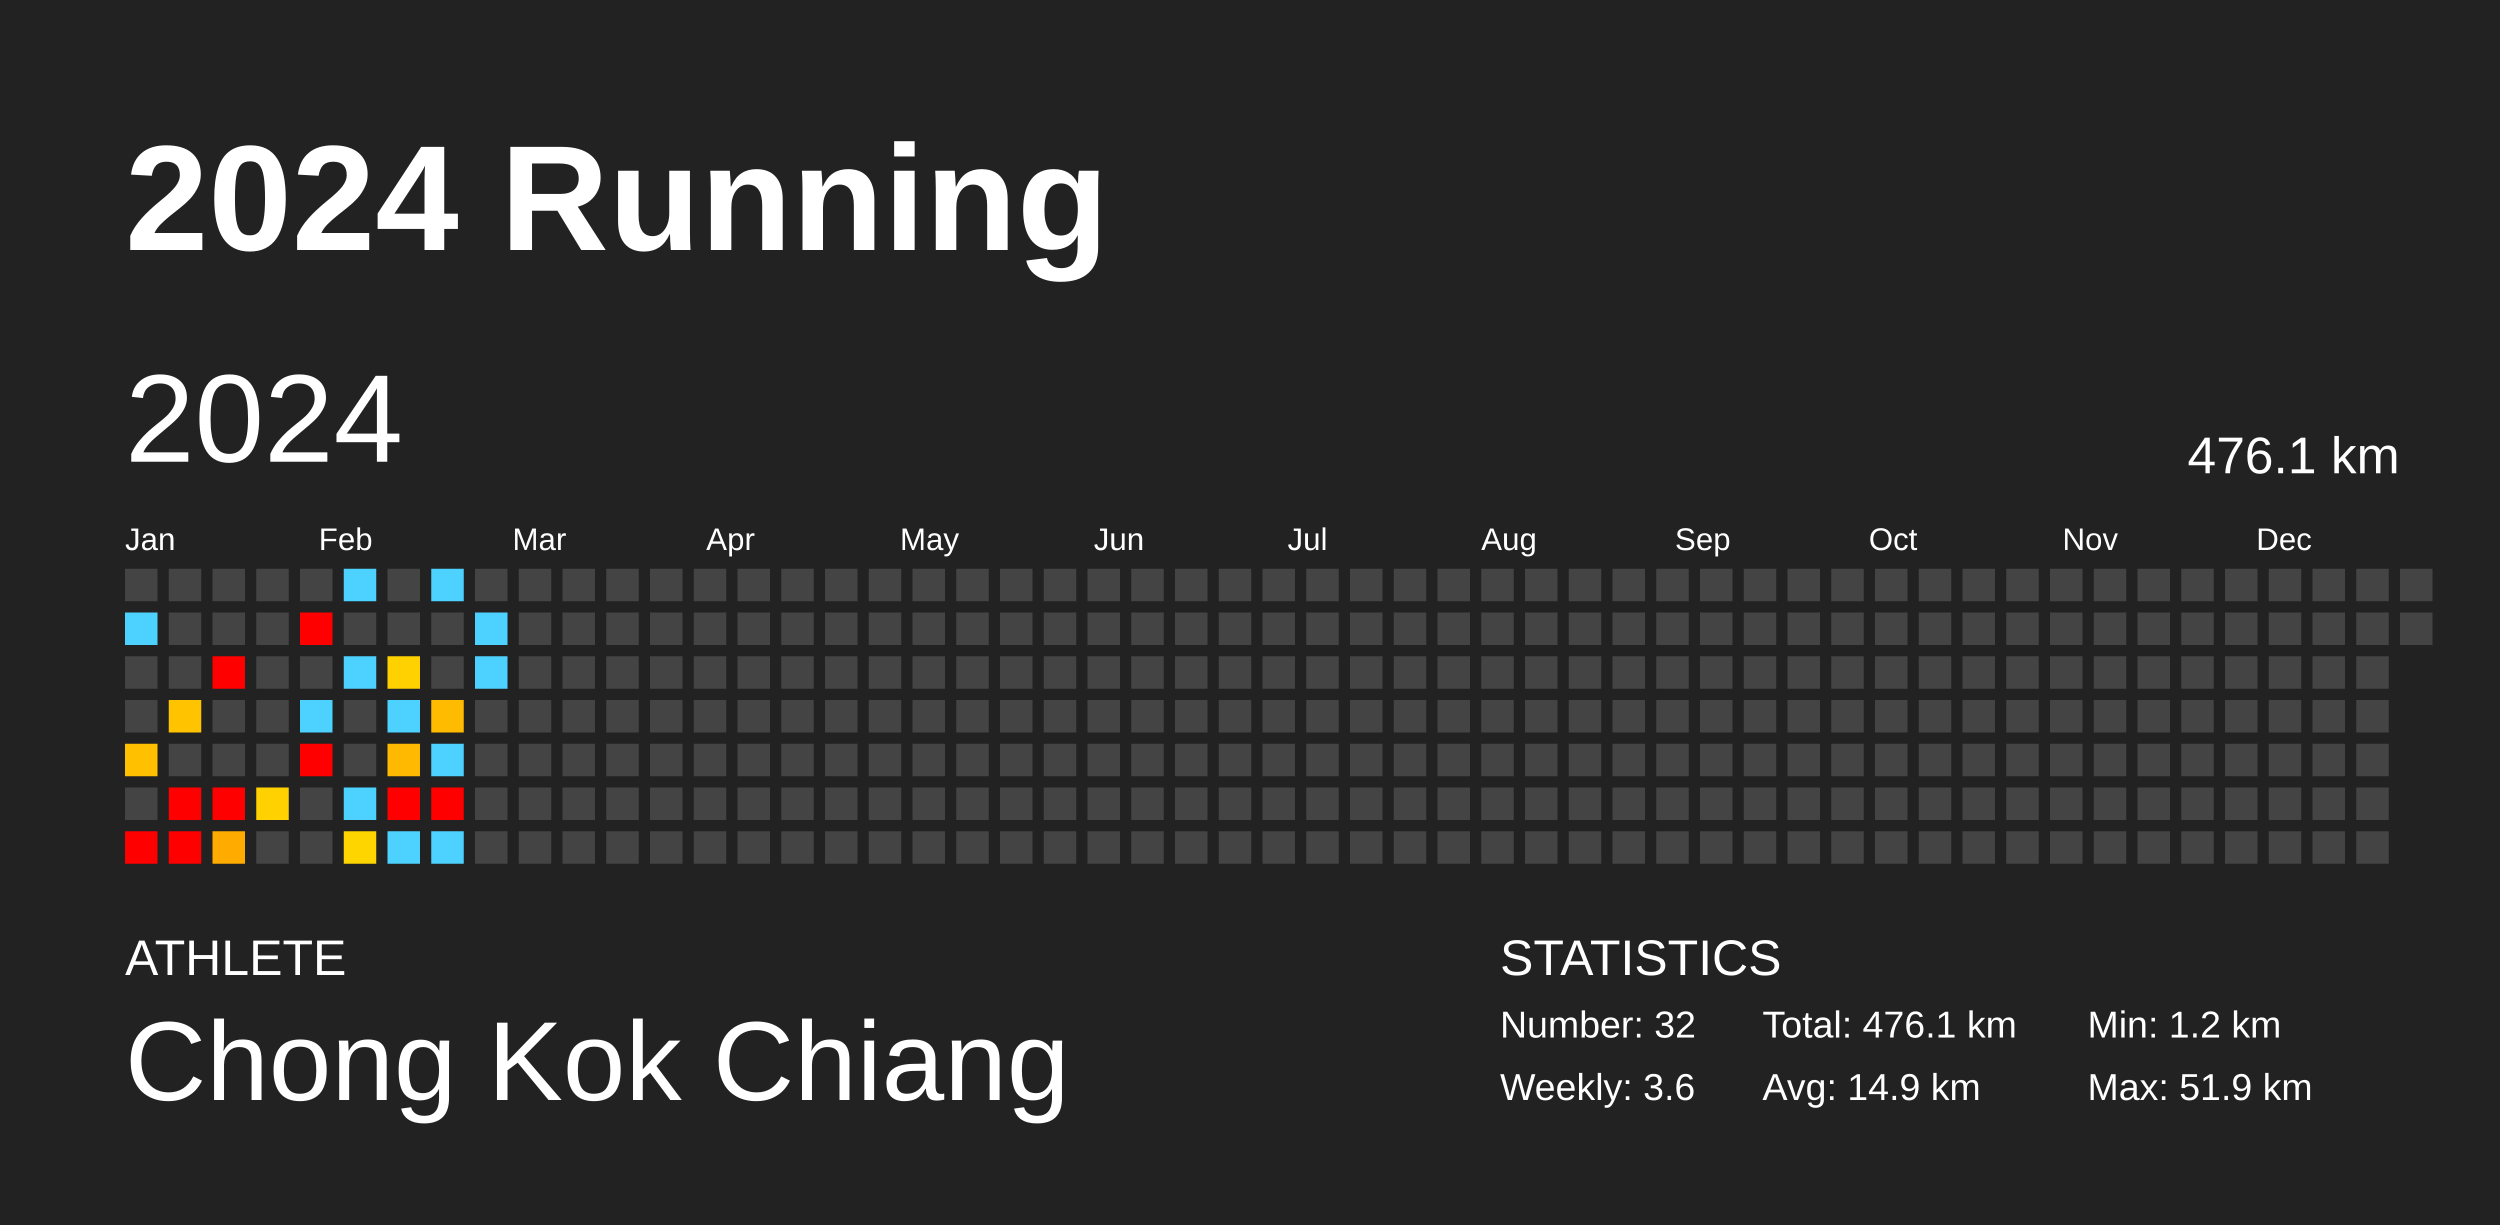
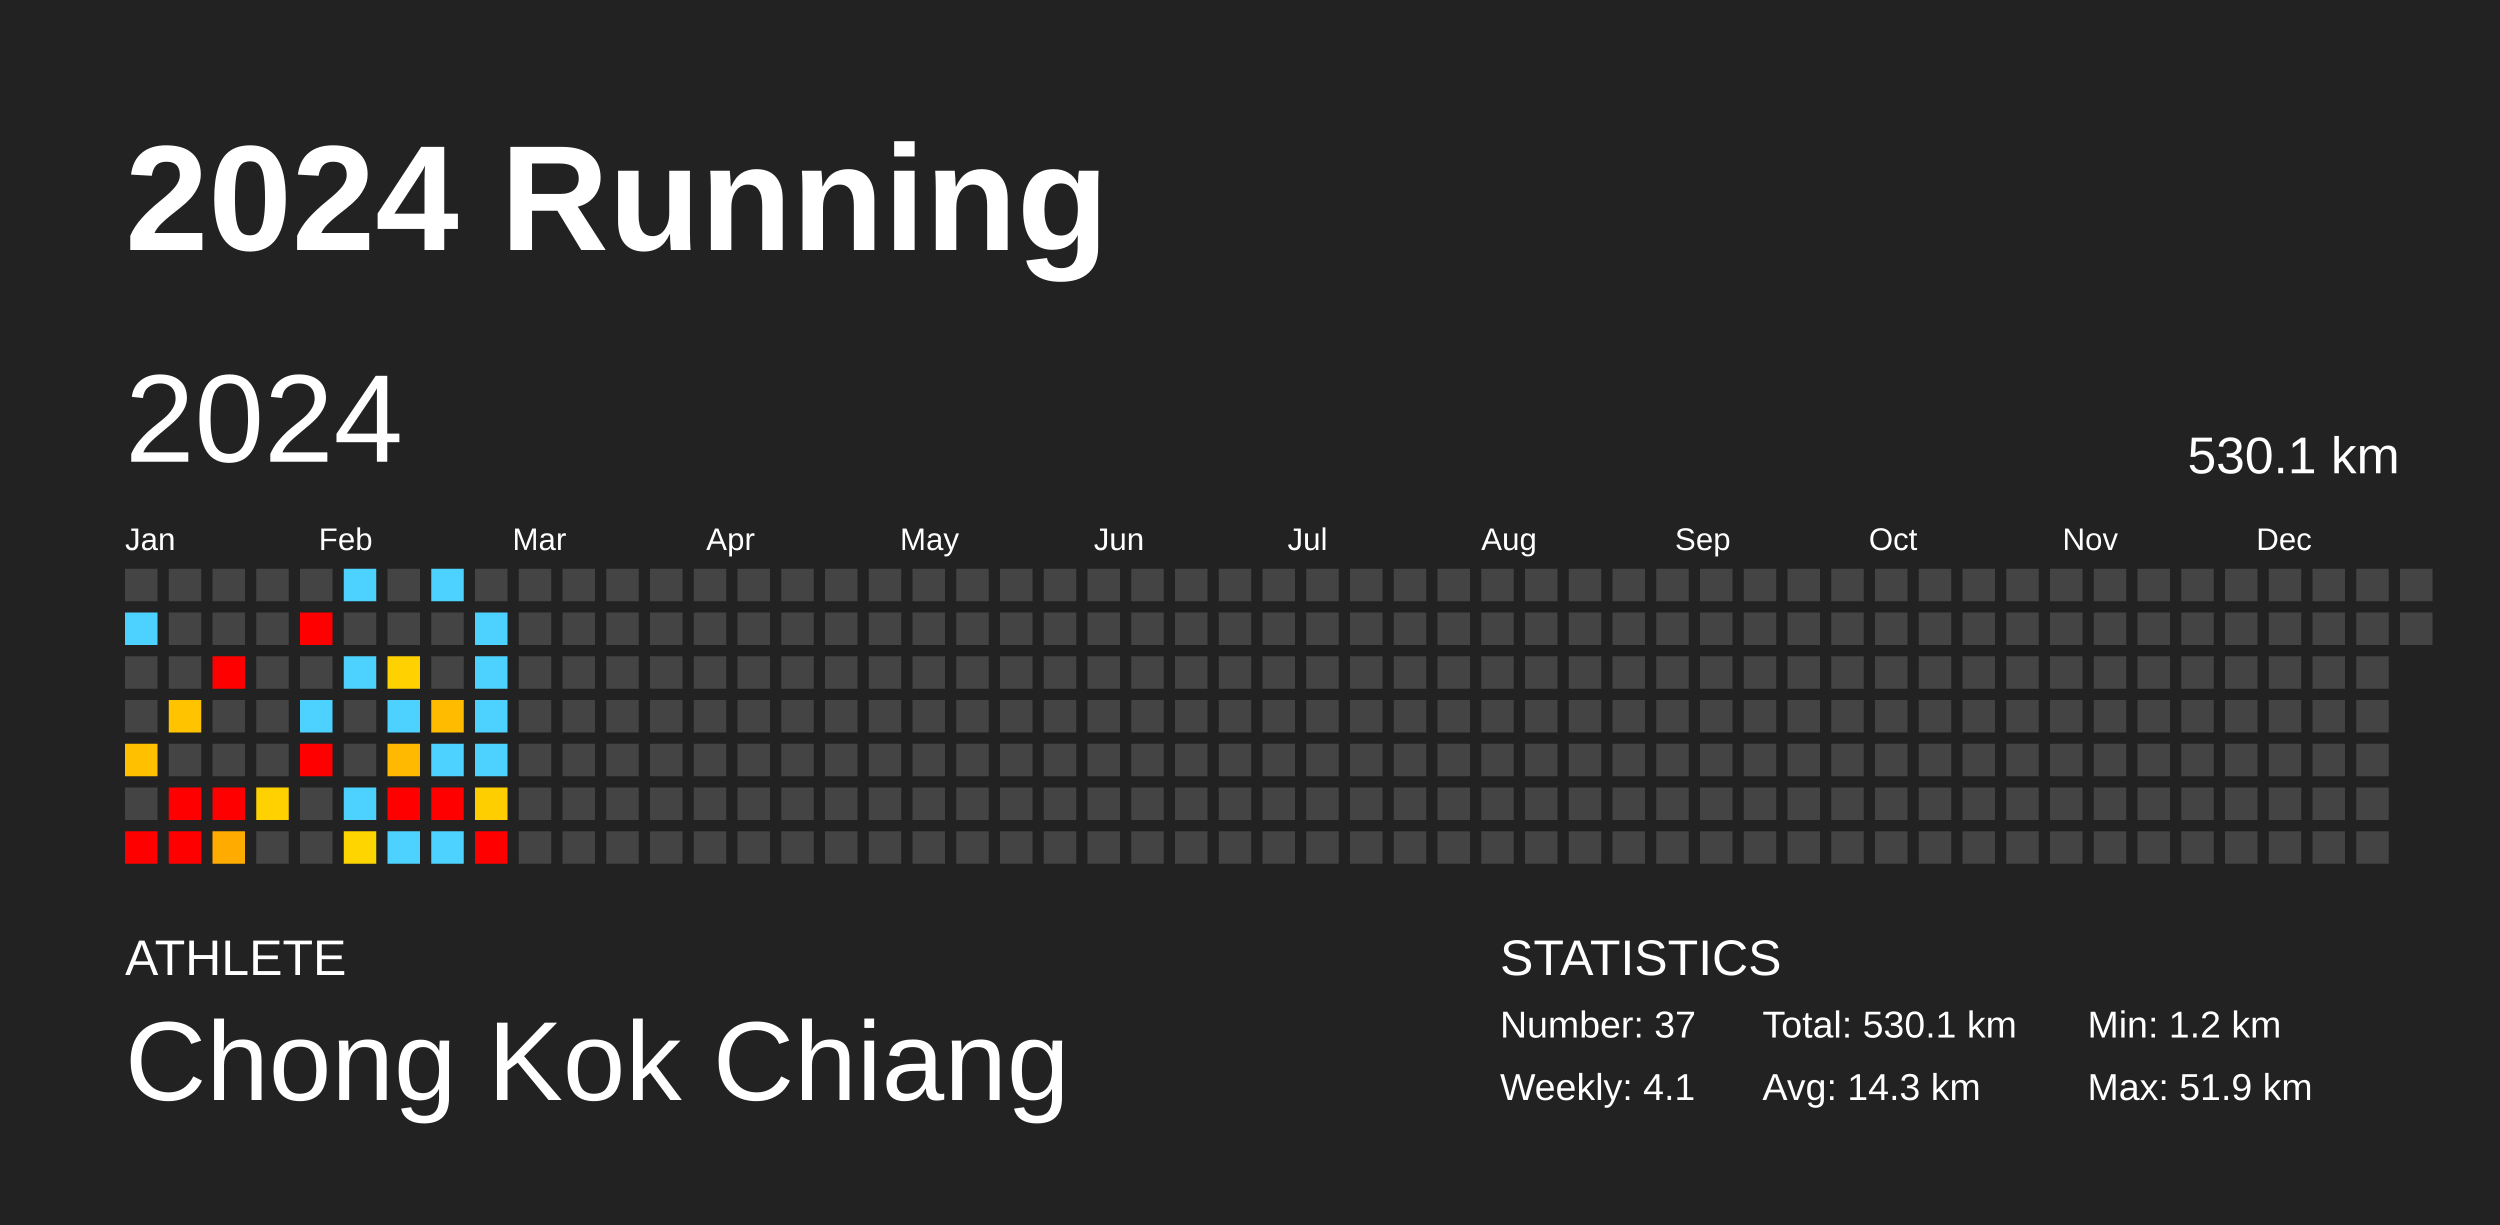
<svg xmlns="http://www.w3.org/2000/svg" baseProfile="full" height="98mm" version="1.1" viewBox="0,0,200,98" width="200mm">
  <defs />
  <rect fill="#222222" height="98" width="200" x="0" y="0" />
  <text fill="#FFFFFF" style="font-size:12px; font-family:Arial; font-weight:bold;" x="10" y="20">2024 Running</text>
  <text fill="#FFFFFF" style="font-size:4px; font-family:Arial" x="10" y="78">ATHLETE</text>
  <text fill="#FFFFFF" style="font-size:9px; font-family:Arial" x="10" y="88">Chong Kok Chiang</text>
  <text fill="#FFFFFF" style="font-size:4px; font-family:Arial" x="120" y="78">STATISTICS</text>
-   <text fill="#FFFFFF" style="font-size:3px; font-family:Arial" x="120" y="83">Number: 32</text>
-   <text fill="#FFFFFF" style="font-size:3px; font-family:Arial" x="120" y="88">Weekly: 3.6</text>
-   <text fill="#FFFFFF" style="font-size:3px; font-family:Arial" x="141" y="83">Total: 476.1 km</text>
-   <text fill="#FFFFFF" style="font-size:3px; font-family:Arial" x="141" y="88">Avg: 14.9 km</text>
+   <text fill="#FFFFFF" style="font-size:3px; font-family:Arial" x="120" y="83">Number: 37</text>
+   <text fill="#FFFFFF" style="font-size:3px; font-family:Arial" x="120" y="88">Weekly: 4.1</text>
+   <text fill="#FFFFFF" style="font-size:3px; font-family:Arial" x="141" y="83">Total: 530.1 km</text>
+   <text fill="#FFFFFF" style="font-size:3px; font-family:Arial" x="141" y="88">Avg: 14.3 km</text>
  <text fill="#FFFFFF" style="font-size:3px; font-family:Arial" x="167" y="83">Min: 1.2 km</text>
  <text fill="#FFFFFF" style="font-size:3px; font-family:Arial" x="167" y="88">Max: 51.9 km</text>
  <text dominant-baseline="hanging" fill="#FFFFFF" style="font-size:10.0px; font-family:Arial;" x="10" y="30">2024</text>
-   <text dominant-baseline="hanging" fill="#FFFFFF" style="font-size:4.125px; font-family:Arial;" x="175" y="35">476.1 km</text>
+   <text dominant-baseline="hanging" fill="#FFFFFF" style="font-size:4.125px; font-family:Arial;" x="175" y="35">530.1 km</text>
  <text fill="#FFFFFF" style="font-size:2.5px; font-family:Arial" x="10.0" y="44">Jan</text>
  <text fill="#FFFFFF" style="font-size:2.5px; font-family:Arial" x="25.5" y="44">Feb</text>
  <text fill="#FFFFFF" style="font-size:2.5px; font-family:Arial" x="41.0" y="44">Mar</text>
  <text fill="#FFFFFF" style="font-size:2.5px; font-family:Arial" x="56.5" y="44">Apr</text>
  <text fill="#FFFFFF" style="font-size:2.5px; font-family:Arial" x="72.0" y="44">May</text>
  <text fill="#FFFFFF" style="font-size:2.5px; font-family:Arial" x="87.5" y="44">Jun</text>
  <text fill="#FFFFFF" style="font-size:2.5px; font-family:Arial" x="103.0" y="44">Jul</text>
  <text fill="#FFFFFF" style="font-size:2.5px; font-family:Arial" x="118.5" y="44">Aug</text>
  <text fill="#FFFFFF" style="font-size:2.5px; font-family:Arial" x="134.0" y="44">Sep</text>
  <text fill="#FFFFFF" style="font-size:2.5px; font-family:Arial" x="149.5" y="44">Oct</text>
  <text fill="#FFFFFF" style="font-size:2.5px; font-family:Arial" x="165.0" y="44">Nov</text>
  <text fill="#FFFFFF" style="font-size:2.5px; font-family:Arial" x="180.5" y="44">Dec</text>
  <rect fill="#444444" height="2.6" width="2.6" x="10.0" y="45.5" />
  <rect fill="#4dd2ff" height="2.6" width="2.6" x="10.0" y="49.0" />
  <rect fill="#444444" height="2.6" width="2.6" x="10.0" y="52.5" />
  <rect fill="#444444" height="2.6" width="2.6" x="10.0" y="56.0" />
  <rect fill="#ffc000" height="2.6" width="2.6" x="10.0" y="59.5" />
  <rect fill="#444444" height="2.6" width="2.6" x="10.0" y="63.0" />
  <rect fill="red" height="2.6" width="2.6" x="10.0" y="66.5" />
  <rect fill="#444444" height="2.6" width="2.6" x="13.5" y="45.5" />
  <rect fill="#444444" height="2.6" width="2.6" x="13.5" y="49.0" />
  <rect fill="#444444" height="2.6" width="2.6" x="13.5" y="52.5" />
  <rect fill="#ffc300" height="2.6" width="2.6" x="13.5" y="56.0" />
  <rect fill="#444444" height="2.6" width="2.6" x="13.5" y="59.5" />
  <rect fill="red" height="2.6" width="2.6" x="13.5" y="63.0" />
  <rect fill="red" height="2.6" width="2.6" x="13.5" y="66.5" />
  <rect fill="#444444" height="2.6" width="2.6" x="17.0" y="45.5" />
  <rect fill="#444444" height="2.6" width="2.6" x="17.0" y="49.0" />
  <rect fill="red" height="2.6" width="2.6" x="17.0" y="52.5" />
  <rect fill="#444444" height="2.6" width="2.6" x="17.0" y="56.0" />
  <rect fill="#444444" height="2.6" width="2.6" x="17.0" y="59.5" />
  <rect fill="red" height="2.6" width="2.6" x="17.0" y="63.0" />
  <rect fill="#ffab00" height="2.6" width="2.6" x="17.0" y="66.5" />
  <rect fill="#444444" height="2.6" width="2.6" x="20.5" y="45.5" />
  <rect fill="#444444" height="2.6" width="2.6" x="20.5" y="49.0" />
  <rect fill="#444444" height="2.6" width="2.6" x="20.5" y="52.5" />
  <rect fill="#444444" height="2.6" width="2.6" x="20.5" y="56.0" />
  <rect fill="#444444" height="2.6" width="2.6" x="20.5" y="59.5" />
  <rect fill="#ffd100" height="2.6" width="2.6" x="20.5" y="63.0" />
  <rect fill="#444444" height="2.6" width="2.6" x="20.5" y="66.5" />
  <rect fill="#444444" height="2.6" width="2.6" x="24.0" y="45.5" />
  <rect fill="red" height="2.6" width="2.6" x="24.0" y="49.0" />
  <rect fill="#444444" height="2.6" width="2.6" x="24.0" y="52.5" />
  <rect fill="#4dd2ff" height="2.6" width="2.6" x="24.0" y="56.0" />
  <rect fill="red" height="2.6" width="2.6" x="24.0" y="59.5" />
  <rect fill="#444444" height="2.6" width="2.6" x="24.0" y="63.0" />
  <rect fill="#444444" height="2.6" width="2.6" x="24.0" y="66.5" />
  <rect fill="#4dd2ff" height="2.6" width="2.6" x="27.5" y="45.5" />
  <rect fill="#444444" height="2.6" width="2.6" x="27.5" y="49.0" />
  <rect fill="#4dd2ff" height="2.6" width="2.6" x="27.5" y="52.5" />
  <rect fill="#444444" height="2.6" width="2.6" x="27.5" y="56.0" />
  <rect fill="#444444" height="2.6" width="2.6" x="27.5" y="59.5" />
  <rect fill="#4dd2ff" height="2.6" width="2.6" x="27.5" y="63.0" />
  <rect fill="#ffd500" height="2.6" width="2.6" x="27.5" y="66.5" />
  <rect fill="#444444" height="2.6" width="2.6" x="31.0" y="45.5" />
  <rect fill="#444444" height="2.6" width="2.6" x="31.0" y="49.0" />
  <rect fill="#ffd100" height="2.6" width="2.6" x="31.0" y="52.5" />
  <rect fill="#4dd2ff" height="2.6" width="2.6" x="31.0" y="56.0" />
  <rect fill="#ffb900" height="2.6" width="2.6" x="31.0" y="59.5" />
  <rect fill="red" height="2.6" width="2.6" x="31.0" y="63.0" />
  <rect fill="#4dd2ff" height="2.6" width="2.6" x="31.0" y="66.5" />
  <rect fill="#4dd2ff" height="2.6" width="2.6" x="34.5" y="45.5" />
  <rect fill="#444444" height="2.6" width="2.6" x="34.5" y="49.0" />
  <rect fill="#444444" height="2.6" width="2.6" x="34.5" y="52.5" />
  <rect fill="#ffbb00" height="2.6" width="2.6" x="34.5" y="56.0" />
  <rect fill="#4dd2ff" height="2.6" width="2.6" x="34.5" y="59.5" />
  <rect fill="red" height="2.6" width="2.6" x="34.5" y="63.0" />
  <rect fill="#4dd2ff" height="2.6" width="2.6" x="34.5" y="66.5" />
  <rect fill="#444444" height="2.6" width="2.6" x="38.0" y="45.5" />
  <rect fill="#4dd2ff" height="2.6" width="2.6" x="38.0" y="49.0" />
  <rect fill="#4dd2ff" height="2.6" width="2.6" x="38.0" y="52.5" />
-   <rect fill="#444444" height="2.6" width="2.6" x="38.0" y="56.0" />
-   <rect fill="#444444" height="2.6" width="2.6" x="38.0" y="59.5" />
-   <rect fill="#444444" height="2.6" width="2.6" x="38.0" y="63.0" />
-   <rect fill="#444444" height="2.6" width="2.6" x="38.0" y="66.5" />
+   <rect fill="#4dd2ff" height="2.6" width="2.6" x="38.0" y="56.0" />
+   <rect fill="#4dd2ff" height="2.6" width="2.6" x="38.0" y="59.5" />
+   <rect fill="#ffce00" height="2.6" width="2.6" x="38.0" y="63.0" />
+   <rect fill="red" height="2.6" width="2.6" x="38.0" y="66.5" />
  <rect fill="#444444" height="2.6" width="2.6" x="41.5" y="45.5" />
  <rect fill="#444444" height="2.6" width="2.6" x="41.5" y="49.0" />
  <rect fill="#444444" height="2.6" width="2.6" x="41.5" y="52.5" />
  <rect fill="#444444" height="2.6" width="2.6" x="41.5" y="56.0" />
  <rect fill="#444444" height="2.6" width="2.6" x="41.5" y="59.5" />
  <rect fill="#444444" height="2.6" width="2.6" x="41.5" y="63.0" />
  <rect fill="#444444" height="2.6" width="2.6" x="41.5" y="66.5" />
  <rect fill="#444444" height="2.6" width="2.6" x="45.0" y="45.5" />
  <rect fill="#444444" height="2.6" width="2.6" x="45.0" y="49.0" />
  <rect fill="#444444" height="2.6" width="2.6" x="45.0" y="52.5" />
  <rect fill="#444444" height="2.6" width="2.6" x="45.0" y="56.0" />
  <rect fill="#444444" height="2.6" width="2.6" x="45.0" y="59.5" />
  <rect fill="#444444" height="2.6" width="2.6" x="45.0" y="63.0" />
  <rect fill="#444444" height="2.6" width="2.6" x="45.0" y="66.5" />
  <rect fill="#444444" height="2.6" width="2.6" x="48.5" y="45.5" />
  <rect fill="#444444" height="2.6" width="2.6" x="48.5" y="49.0" />
  <rect fill="#444444" height="2.6" width="2.6" x="48.5" y="52.5" />
  <rect fill="#444444" height="2.6" width="2.6" x="48.5" y="56.0" />
  <rect fill="#444444" height="2.6" width="2.6" x="48.5" y="59.5" />
  <rect fill="#444444" height="2.6" width="2.6" x="48.5" y="63.0" />
  <rect fill="#444444" height="2.6" width="2.6" x="48.5" y="66.5" />
  <rect fill="#444444" height="2.6" width="2.6" x="52.0" y="45.5" />
  <rect fill="#444444" height="2.6" width="2.6" x="52.0" y="49.0" />
  <rect fill="#444444" height="2.6" width="2.6" x="52.0" y="52.5" />
  <rect fill="#444444" height="2.6" width="2.6" x="52.0" y="56.0" />
  <rect fill="#444444" height="2.6" width="2.6" x="52.0" y="59.5" />
  <rect fill="#444444" height="2.6" width="2.6" x="52.0" y="63.0" />
  <rect fill="#444444" height="2.6" width="2.6" x="52.0" y="66.5" />
  <rect fill="#444444" height="2.6" width="2.6" x="55.5" y="45.5" />
  <rect fill="#444444" height="2.6" width="2.6" x="55.5" y="49.0" />
  <rect fill="#444444" height="2.6" width="2.6" x="55.5" y="52.5" />
  <rect fill="#444444" height="2.6" width="2.6" x="55.5" y="56.0" />
  <rect fill="#444444" height="2.6" width="2.6" x="55.5" y="59.5" />
  <rect fill="#444444" height="2.6" width="2.6" x="55.5" y="63.0" />
  <rect fill="#444444" height="2.6" width="2.6" x="55.5" y="66.5" />
  <rect fill="#444444" height="2.6" width="2.6" x="59.0" y="45.5" />
  <rect fill="#444444" height="2.6" width="2.6" x="59.0" y="49.0" />
  <rect fill="#444444" height="2.6" width="2.6" x="59.0" y="52.5" />
  <rect fill="#444444" height="2.6" width="2.6" x="59.0" y="56.0" />
  <rect fill="#444444" height="2.6" width="2.6" x="59.0" y="59.5" />
  <rect fill="#444444" height="2.6" width="2.6" x="59.0" y="63.0" />
  <rect fill="#444444" height="2.6" width="2.6" x="59.0" y="66.5" />
  <rect fill="#444444" height="2.6" width="2.6" x="62.5" y="45.5" />
  <rect fill="#444444" height="2.6" width="2.6" x="62.5" y="49.0" />
  <rect fill="#444444" height="2.6" width="2.6" x="62.5" y="52.5" />
  <rect fill="#444444" height="2.6" width="2.6" x="62.5" y="56.0" />
  <rect fill="#444444" height="2.6" width="2.6" x="62.5" y="59.5" />
  <rect fill="#444444" height="2.6" width="2.6" x="62.5" y="63.0" />
  <rect fill="#444444" height="2.6" width="2.6" x="62.5" y="66.5" />
  <rect fill="#444444" height="2.6" width="2.6" x="66.0" y="45.5" />
  <rect fill="#444444" height="2.6" width="2.6" x="66.0" y="49.0" />
  <rect fill="#444444" height="2.6" width="2.6" x="66.0" y="52.5" />
  <rect fill="#444444" height="2.6" width="2.6" x="66.0" y="56.0" />
  <rect fill="#444444" height="2.6" width="2.6" x="66.0" y="59.5" />
  <rect fill="#444444" height="2.6" width="2.6" x="66.0" y="63.0" />
  <rect fill="#444444" height="2.6" width="2.6" x="66.0" y="66.5" />
  <rect fill="#444444" height="2.6" width="2.6" x="69.5" y="45.5" />
  <rect fill="#444444" height="2.6" width="2.6" x="69.5" y="49.0" />
  <rect fill="#444444" height="2.6" width="2.6" x="69.5" y="52.5" />
  <rect fill="#444444" height="2.6" width="2.6" x="69.5" y="56.0" />
  <rect fill="#444444" height="2.6" width="2.6" x="69.5" y="59.5" />
  <rect fill="#444444" height="2.6" width="2.6" x="69.5" y="63.0" />
  <rect fill="#444444" height="2.6" width="2.6" x="69.5" y="66.5" />
  <rect fill="#444444" height="2.6" width="2.6" x="73.0" y="45.5" />
  <rect fill="#444444" height="2.6" width="2.6" x="73.0" y="49.0" />
  <rect fill="#444444" height="2.6" width="2.6" x="73.0" y="52.5" />
  <rect fill="#444444" height="2.6" width="2.6" x="73.0" y="56.0" />
  <rect fill="#444444" height="2.6" width="2.6" x="73.0" y="59.5" />
  <rect fill="#444444" height="2.6" width="2.6" x="73.0" y="63.0" />
  <rect fill="#444444" height="2.6" width="2.6" x="73.0" y="66.5" />
  <rect fill="#444444" height="2.6" width="2.6" x="76.5" y="45.5" />
  <rect fill="#444444" height="2.6" width="2.6" x="76.5" y="49.0" />
  <rect fill="#444444" height="2.6" width="2.6" x="76.5" y="52.5" />
  <rect fill="#444444" height="2.6" width="2.6" x="76.5" y="56.0" />
  <rect fill="#444444" height="2.6" width="2.6" x="76.5" y="59.5" />
  <rect fill="#444444" height="2.6" width="2.6" x="76.5" y="63.0" />
  <rect fill="#444444" height="2.6" width="2.6" x="76.5" y="66.5" />
  <rect fill="#444444" height="2.6" width="2.6" x="80.0" y="45.5" />
  <rect fill="#444444" height="2.6" width="2.6" x="80.0" y="49.0" />
  <rect fill="#444444" height="2.6" width="2.6" x="80.0" y="52.5" />
  <rect fill="#444444" height="2.6" width="2.6" x="80.0" y="56.0" />
  <rect fill="#444444" height="2.6" width="2.6" x="80.0" y="59.5" />
  <rect fill="#444444" height="2.6" width="2.6" x="80.0" y="63.0" />
  <rect fill="#444444" height="2.6" width="2.6" x="80.0" y="66.5" />
  <rect fill="#444444" height="2.6" width="2.6" x="83.5" y="45.5" />
  <rect fill="#444444" height="2.6" width="2.6" x="83.5" y="49.0" />
  <rect fill="#444444" height="2.6" width="2.6" x="83.5" y="52.5" />
  <rect fill="#444444" height="2.6" width="2.6" x="83.5" y="56.0" />
  <rect fill="#444444" height="2.6" width="2.6" x="83.5" y="59.5" />
  <rect fill="#444444" height="2.6" width="2.6" x="83.5" y="63.0" />
  <rect fill="#444444" height="2.6" width="2.6" x="83.5" y="66.5" />
  <rect fill="#444444" height="2.6" width="2.6" x="87.0" y="45.5" />
  <rect fill="#444444" height="2.6" width="2.6" x="87.0" y="49.0" />
  <rect fill="#444444" height="2.6" width="2.6" x="87.0" y="52.5" />
  <rect fill="#444444" height="2.6" width="2.6" x="87.0" y="56.0" />
  <rect fill="#444444" height="2.6" width="2.6" x="87.0" y="59.5" />
  <rect fill="#444444" height="2.6" width="2.6" x="87.0" y="63.0" />
  <rect fill="#444444" height="2.6" width="2.6" x="87.0" y="66.5" />
  <rect fill="#444444" height="2.6" width="2.6" x="90.5" y="45.5" />
  <rect fill="#444444" height="2.6" width="2.6" x="90.5" y="49.0" />
  <rect fill="#444444" height="2.6" width="2.6" x="90.5" y="52.5" />
  <rect fill="#444444" height="2.6" width="2.6" x="90.5" y="56.0" />
  <rect fill="#444444" height="2.6" width="2.6" x="90.5" y="59.5" />
  <rect fill="#444444" height="2.6" width="2.6" x="90.5" y="63.0" />
  <rect fill="#444444" height="2.6" width="2.6" x="90.5" y="66.5" />
  <rect fill="#444444" height="2.6" width="2.6" x="94.0" y="45.5" />
  <rect fill="#444444" height="2.6" width="2.6" x="94.0" y="49.0" />
  <rect fill="#444444" height="2.6" width="2.6" x="94.0" y="52.5" />
  <rect fill="#444444" height="2.6" width="2.6" x="94.0" y="56.0" />
  <rect fill="#444444" height="2.6" width="2.6" x="94.0" y="59.5" />
  <rect fill="#444444" height="2.6" width="2.6" x="94.0" y="63.0" />
  <rect fill="#444444" height="2.6" width="2.6" x="94.0" y="66.5" />
  <rect fill="#444444" height="2.6" width="2.6" x="97.5" y="45.5" />
  <rect fill="#444444" height="2.6" width="2.6" x="97.5" y="49.0" />
  <rect fill="#444444" height="2.6" width="2.6" x="97.5" y="52.5" />
  <rect fill="#444444" height="2.6" width="2.6" x="97.5" y="56.0" />
  <rect fill="#444444" height="2.6" width="2.6" x="97.5" y="59.5" />
  <rect fill="#444444" height="2.6" width="2.6" x="97.5" y="63.0" />
  <rect fill="#444444" height="2.6" width="2.6" x="97.5" y="66.5" />
  <rect fill="#444444" height="2.6" width="2.6" x="101.0" y="45.5" />
  <rect fill="#444444" height="2.6" width="2.6" x="101.0" y="49.0" />
  <rect fill="#444444" height="2.6" width="2.6" x="101.0" y="52.5" />
  <rect fill="#444444" height="2.6" width="2.6" x="101.0" y="56.0" />
  <rect fill="#444444" height="2.6" width="2.6" x="101.0" y="59.5" />
  <rect fill="#444444" height="2.6" width="2.6" x="101.0" y="63.0" />
  <rect fill="#444444" height="2.6" width="2.6" x="101.0" y="66.5" />
  <rect fill="#444444" height="2.6" width="2.6" x="104.5" y="45.5" />
  <rect fill="#444444" height="2.6" width="2.6" x="104.5" y="49.0" />
  <rect fill="#444444" height="2.6" width="2.6" x="104.5" y="52.5" />
  <rect fill="#444444" height="2.6" width="2.6" x="104.5" y="56.0" />
  <rect fill="#444444" height="2.6" width="2.6" x="104.5" y="59.5" />
  <rect fill="#444444" height="2.6" width="2.6" x="104.5" y="63.0" />
  <rect fill="#444444" height="2.6" width="2.6" x="104.5" y="66.5" />
  <rect fill="#444444" height="2.6" width="2.6" x="108.0" y="45.5" />
  <rect fill="#444444" height="2.6" width="2.6" x="108.0" y="49.0" />
  <rect fill="#444444" height="2.6" width="2.6" x="108.0" y="52.5" />
  <rect fill="#444444" height="2.6" width="2.6" x="108.0" y="56.0" />
  <rect fill="#444444" height="2.6" width="2.6" x="108.0" y="59.5" />
  <rect fill="#444444" height="2.6" width="2.6" x="108.0" y="63.0" />
  <rect fill="#444444" height="2.6" width="2.6" x="108.0" y="66.5" />
  <rect fill="#444444" height="2.6" width="2.6" x="111.5" y="45.5" />
  <rect fill="#444444" height="2.6" width="2.6" x="111.5" y="49.0" />
  <rect fill="#444444" height="2.6" width="2.6" x="111.5" y="52.5" />
  <rect fill="#444444" height="2.6" width="2.6" x="111.5" y="56.0" />
  <rect fill="#444444" height="2.6" width="2.6" x="111.5" y="59.5" />
  <rect fill="#444444" height="2.6" width="2.6" x="111.5" y="63.0" />
  <rect fill="#444444" height="2.6" width="2.6" x="111.5" y="66.5" />
  <rect fill="#444444" height="2.6" width="2.6" x="115.0" y="45.5" />
  <rect fill="#444444" height="2.6" width="2.6" x="115.0" y="49.0" />
  <rect fill="#444444" height="2.6" width="2.6" x="115.0" y="52.5" />
  <rect fill="#444444" height="2.6" width="2.6" x="115.0" y="56.0" />
  <rect fill="#444444" height="2.6" width="2.6" x="115.0" y="59.5" />
  <rect fill="#444444" height="2.6" width="2.6" x="115.0" y="63.0" />
  <rect fill="#444444" height="2.6" width="2.6" x="115.0" y="66.5" />
  <rect fill="#444444" height="2.6" width="2.6" x="118.5" y="45.5" />
  <rect fill="#444444" height="2.6" width="2.6" x="118.5" y="49.0" />
  <rect fill="#444444" height="2.6" width="2.6" x="118.5" y="52.5" />
  <rect fill="#444444" height="2.6" width="2.6" x="118.5" y="56.0" />
  <rect fill="#444444" height="2.6" width="2.6" x="118.5" y="59.5" />
  <rect fill="#444444" height="2.6" width="2.6" x="118.5" y="63.0" />
  <rect fill="#444444" height="2.6" width="2.6" x="118.5" y="66.5" />
  <rect fill="#444444" height="2.6" width="2.6" x="122.0" y="45.5" />
  <rect fill="#444444" height="2.6" width="2.6" x="122.0" y="49.0" />
  <rect fill="#444444" height="2.6" width="2.6" x="122.0" y="52.5" />
  <rect fill="#444444" height="2.6" width="2.6" x="122.0" y="56.0" />
  <rect fill="#444444" height="2.6" width="2.6" x="122.0" y="59.5" />
  <rect fill="#444444" height="2.6" width="2.6" x="122.0" y="63.0" />
  <rect fill="#444444" height="2.6" width="2.6" x="122.0" y="66.5" />
  <rect fill="#444444" height="2.6" width="2.6" x="125.5" y="45.5" />
  <rect fill="#444444" height="2.6" width="2.6" x="125.5" y="49.0" />
  <rect fill="#444444" height="2.6" width="2.6" x="125.5" y="52.5" />
  <rect fill="#444444" height="2.6" width="2.6" x="125.5" y="56.0" />
  <rect fill="#444444" height="2.6" width="2.6" x="125.5" y="59.5" />
  <rect fill="#444444" height="2.6" width="2.6" x="125.5" y="63.0" />
  <rect fill="#444444" height="2.6" width="2.6" x="125.5" y="66.5" />
  <rect fill="#444444" height="2.6" width="2.6" x="129.0" y="45.5" />
  <rect fill="#444444" height="2.6" width="2.6" x="129.0" y="49.0" />
  <rect fill="#444444" height="2.6" width="2.6" x="129.0" y="52.5" />
  <rect fill="#444444" height="2.6" width="2.6" x="129.0" y="56.0" />
  <rect fill="#444444" height="2.6" width="2.6" x="129.0" y="59.5" />
  <rect fill="#444444" height="2.6" width="2.6" x="129.0" y="63.0" />
  <rect fill="#444444" height="2.6" width="2.6" x="129.0" y="66.5" />
  <rect fill="#444444" height="2.6" width="2.6" x="132.5" y="45.5" />
  <rect fill="#444444" height="2.6" width="2.6" x="132.5" y="49.0" />
  <rect fill="#444444" height="2.6" width="2.6" x="132.5" y="52.5" />
  <rect fill="#444444" height="2.6" width="2.6" x="132.5" y="56.0" />
  <rect fill="#444444" height="2.6" width="2.6" x="132.5" y="59.5" />
  <rect fill="#444444" height="2.6" width="2.6" x="132.5" y="63.0" />
  <rect fill="#444444" height="2.6" width="2.6" x="132.5" y="66.5" />
  <rect fill="#444444" height="2.6" width="2.6" x="136.0" y="45.5" />
  <rect fill="#444444" height="2.6" width="2.6" x="136.0" y="49.0" />
  <rect fill="#444444" height="2.6" width="2.6" x="136.0" y="52.5" />
  <rect fill="#444444" height="2.6" width="2.6" x="136.0" y="56.0" />
  <rect fill="#444444" height="2.6" width="2.6" x="136.0" y="59.5" />
  <rect fill="#444444" height="2.6" width="2.6" x="136.0" y="63.0" />
  <rect fill="#444444" height="2.6" width="2.6" x="136.0" y="66.5" />
  <rect fill="#444444" height="2.6" width="2.6" x="139.5" y="45.5" />
  <rect fill="#444444" height="2.6" width="2.6" x="139.5" y="49.0" />
  <rect fill="#444444" height="2.6" width="2.6" x="139.5" y="52.5" />
  <rect fill="#444444" height="2.6" width="2.6" x="139.5" y="56.0" />
  <rect fill="#444444" height="2.6" width="2.6" x="139.5" y="59.5" />
  <rect fill="#444444" height="2.6" width="2.6" x="139.5" y="63.0" />
  <rect fill="#444444" height="2.6" width="2.6" x="139.5" y="66.5" />
  <rect fill="#444444" height="2.6" width="2.6" x="143.0" y="45.5" />
  <rect fill="#444444" height="2.6" width="2.6" x="143.0" y="49.0" />
  <rect fill="#444444" height="2.6" width="2.6" x="143.0" y="52.5" />
  <rect fill="#444444" height="2.6" width="2.6" x="143.0" y="56.0" />
  <rect fill="#444444" height="2.6" width="2.6" x="143.0" y="59.5" />
  <rect fill="#444444" height="2.6" width="2.6" x="143.0" y="63.0" />
  <rect fill="#444444" height="2.6" width="2.6" x="143.0" y="66.5" />
  <rect fill="#444444" height="2.6" width="2.6" x="146.5" y="45.5" />
  <rect fill="#444444" height="2.6" width="2.6" x="146.5" y="49.0" />
  <rect fill="#444444" height="2.6" width="2.6" x="146.5" y="52.5" />
  <rect fill="#444444" height="2.6" width="2.6" x="146.5" y="56.0" />
  <rect fill="#444444" height="2.6" width="2.6" x="146.5" y="59.5" />
  <rect fill="#444444" height="2.6" width="2.6" x="146.5" y="63.0" />
  <rect fill="#444444" height="2.6" width="2.6" x="146.5" y="66.5" />
  <rect fill="#444444" height="2.6" width="2.6" x="150.0" y="45.5" />
  <rect fill="#444444" height="2.6" width="2.6" x="150.0" y="49.0" />
  <rect fill="#444444" height="2.6" width="2.6" x="150.0" y="52.5" />
  <rect fill="#444444" height="2.6" width="2.6" x="150.0" y="56.0" />
  <rect fill="#444444" height="2.6" width="2.6" x="150.0" y="59.5" />
  <rect fill="#444444" height="2.6" width="2.6" x="150.0" y="63.0" />
  <rect fill="#444444" height="2.6" width="2.6" x="150.0" y="66.5" />
  <rect fill="#444444" height="2.6" width="2.6" x="153.5" y="45.5" />
  <rect fill="#444444" height="2.6" width="2.6" x="153.5" y="49.0" />
  <rect fill="#444444" height="2.6" width="2.6" x="153.5" y="52.5" />
  <rect fill="#444444" height="2.6" width="2.6" x="153.5" y="56.0" />
  <rect fill="#444444" height="2.6" width="2.6" x="153.5" y="59.5" />
  <rect fill="#444444" height="2.6" width="2.6" x="153.5" y="63.0" />
  <rect fill="#444444" height="2.6" width="2.6" x="153.5" y="66.5" />
  <rect fill="#444444" height="2.6" width="2.6" x="157.0" y="45.5" />
  <rect fill="#444444" height="2.6" width="2.6" x="157.0" y="49.0" />
  <rect fill="#444444" height="2.6" width="2.6" x="157.0" y="52.5" />
  <rect fill="#444444" height="2.6" width="2.6" x="157.0" y="56.0" />
  <rect fill="#444444" height="2.6" width="2.6" x="157.0" y="59.5" />
  <rect fill="#444444" height="2.6" width="2.6" x="157.0" y="63.0" />
  <rect fill="#444444" height="2.6" width="2.6" x="157.0" y="66.5" />
  <rect fill="#444444" height="2.6" width="2.6" x="160.5" y="45.5" />
  <rect fill="#444444" height="2.6" width="2.6" x="160.5" y="49.0" />
  <rect fill="#444444" height="2.6" width="2.6" x="160.5" y="52.5" />
  <rect fill="#444444" height="2.6" width="2.6" x="160.5" y="56.0" />
  <rect fill="#444444" height="2.6" width="2.6" x="160.5" y="59.5" />
  <rect fill="#444444" height="2.6" width="2.6" x="160.5" y="63.0" />
  <rect fill="#444444" height="2.6" width="2.6" x="160.5" y="66.5" />
  <rect fill="#444444" height="2.6" width="2.6" x="164.0" y="45.5" />
  <rect fill="#444444" height="2.6" width="2.6" x="164.0" y="49.0" />
  <rect fill="#444444" height="2.6" width="2.6" x="164.0" y="52.5" />
  <rect fill="#444444" height="2.6" width="2.6" x="164.0" y="56.0" />
  <rect fill="#444444" height="2.6" width="2.6" x="164.0" y="59.5" />
  <rect fill="#444444" height="2.6" width="2.6" x="164.0" y="63.0" />
  <rect fill="#444444" height="2.6" width="2.6" x="164.0" y="66.5" />
  <rect fill="#444444" height="2.6" width="2.6" x="167.5" y="45.5" />
  <rect fill="#444444" height="2.6" width="2.6" x="167.5" y="49.0" />
  <rect fill="#444444" height="2.6" width="2.6" x="167.5" y="52.5" />
  <rect fill="#444444" height="2.6" width="2.6" x="167.5" y="56.0" />
  <rect fill="#444444" height="2.6" width="2.6" x="167.5" y="59.5" />
  <rect fill="#444444" height="2.6" width="2.6" x="167.5" y="63.0" />
  <rect fill="#444444" height="2.6" width="2.6" x="167.5" y="66.5" />
  <rect fill="#444444" height="2.6" width="2.6" x="171.0" y="45.5" />
  <rect fill="#444444" height="2.6" width="2.6" x="171.0" y="49.0" />
  <rect fill="#444444" height="2.6" width="2.6" x="171.0" y="52.5" />
  <rect fill="#444444" height="2.6" width="2.6" x="171.0" y="56.0" />
  <rect fill="#444444" height="2.6" width="2.6" x="171.0" y="59.5" />
  <rect fill="#444444" height="2.6" width="2.6" x="171.0" y="63.0" />
  <rect fill="#444444" height="2.6" width="2.6" x="171.0" y="66.5" />
  <rect fill="#444444" height="2.6" width="2.6" x="174.5" y="45.5" />
  <rect fill="#444444" height="2.6" width="2.6" x="174.5" y="49.0" />
  <rect fill="#444444" height="2.6" width="2.6" x="174.5" y="52.5" />
  <rect fill="#444444" height="2.6" width="2.6" x="174.5" y="56.0" />
  <rect fill="#444444" height="2.6" width="2.6" x="174.5" y="59.5" />
  <rect fill="#444444" height="2.6" width="2.6" x="174.5" y="63.0" />
  <rect fill="#444444" height="2.6" width="2.6" x="174.5" y="66.5" />
  <rect fill="#444444" height="2.6" width="2.6" x="178.0" y="45.5" />
  <rect fill="#444444" height="2.6" width="2.6" x="178.0" y="49.0" />
  <rect fill="#444444" height="2.6" width="2.6" x="178.0" y="52.5" />
  <rect fill="#444444" height="2.6" width="2.6" x="178.0" y="56.0" />
  <rect fill="#444444" height="2.6" width="2.6" x="178.0" y="59.5" />
  <rect fill="#444444" height="2.6" width="2.6" x="178.0" y="63.0" />
  <rect fill="#444444" height="2.6" width="2.6" x="178.0" y="66.5" />
  <rect fill="#444444" height="2.6" width="2.6" x="181.5" y="45.5" />
  <rect fill="#444444" height="2.6" width="2.6" x="181.5" y="49.0" />
  <rect fill="#444444" height="2.6" width="2.6" x="181.5" y="52.5" />
  <rect fill="#444444" height="2.6" width="2.6" x="181.5" y="56.0" />
  <rect fill="#444444" height="2.6" width="2.6" x="181.5" y="59.5" />
  <rect fill="#444444" height="2.6" width="2.6" x="181.5" y="63.0" />
  <rect fill="#444444" height="2.6" width="2.6" x="181.5" y="66.5" />
  <rect fill="#444444" height="2.6" width="2.6" x="185.0" y="45.5" />
  <rect fill="#444444" height="2.6" width="2.6" x="185.0" y="49.0" />
  <rect fill="#444444" height="2.6" width="2.6" x="185.0" y="52.5" />
  <rect fill="#444444" height="2.6" width="2.6" x="185.0" y="56.0" />
  <rect fill="#444444" height="2.6" width="2.6" x="185.0" y="59.5" />
  <rect fill="#444444" height="2.6" width="2.6" x="185.0" y="63.0" />
  <rect fill="#444444" height="2.6" width="2.6" x="185.0" y="66.5" />
  <rect fill="#444444" height="2.6" width="2.6" x="188.5" y="45.5" />
  <rect fill="#444444" height="2.6" width="2.6" x="188.5" y="49.0" />
  <rect fill="#444444" height="2.6" width="2.6" x="188.5" y="52.5" />
  <rect fill="#444444" height="2.6" width="2.6" x="188.5" y="56.0" />
  <rect fill="#444444" height="2.6" width="2.6" x="188.5" y="59.5" />
  <rect fill="#444444" height="2.6" width="2.6" x="188.5" y="63.0" />
  <rect fill="#444444" height="2.6" width="2.6" x="188.5" y="66.5" />
  <rect fill="#444444" height="2.6" width="2.6" x="192.0" y="45.5" />
  <rect fill="#444444" height="2.6" width="2.6" x="192.0" y="49.0" />
</svg>
